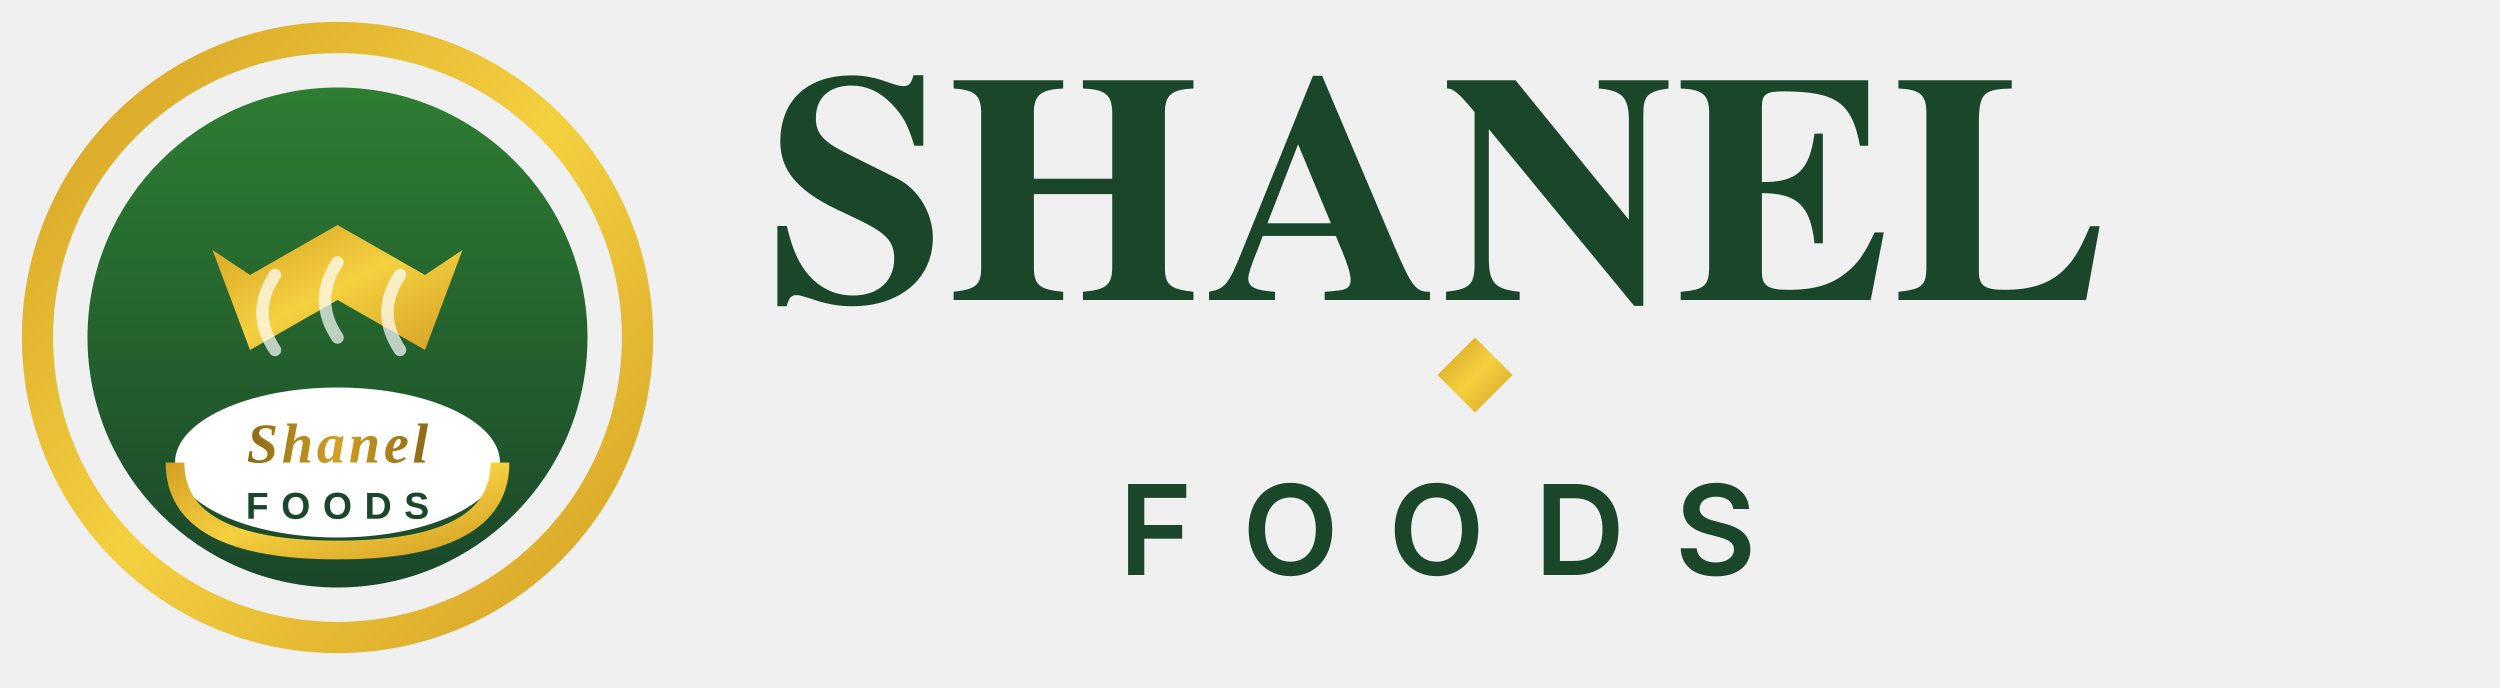
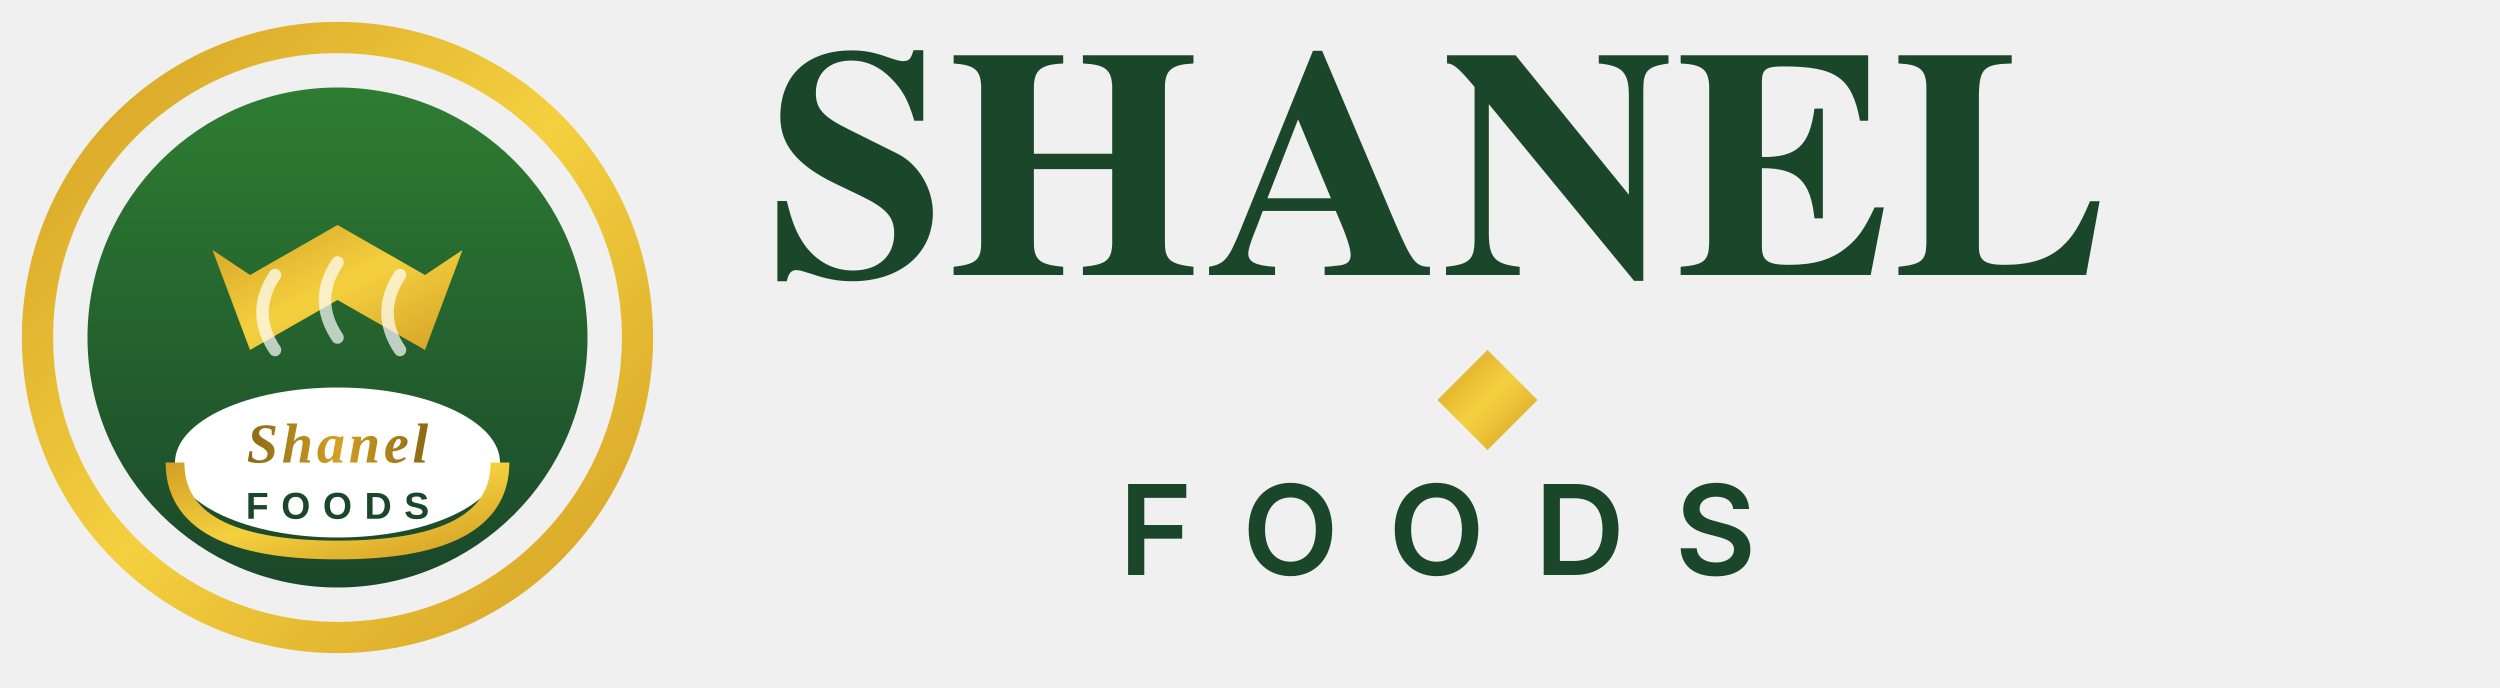
<svg xmlns="http://www.w3.org/2000/svg" viewBox="0 0 200 55">
  <defs>
    <linearGradient id="goldGrad" x1="0%" y1="0%" x2="100%" y2="100%">
      <stop offset="0%" style="stop-color:#d4a024" />
      <stop offset="50%" style="stop-color:#f4d03f" />
      <stop offset="100%" style="stop-color:#d4a024" />
    </linearGradient>
    <linearGradient id="greenGrad" x1="0%" y1="0%" x2="0%" y2="100%">
      <stop offset="0%" style="stop-color:#2e7d32" />
      <stop offset="100%" style="stop-color:#1a472a" />
    </linearGradient>
    <linearGradient id="textGold" x1="0%" y1="0%" x2="100%" y2="0%">
      <stop offset="0%" style="stop-color:#8B6914" />
      <stop offset="50%" style="stop-color:#D4A024" />
      <stop offset="100%" style="stop-color:#8B6914" />
    </linearGradient>
  </defs>
  <g transform="translate(2, 2)">
    <circle cx="25" cy="25" r="24" fill="none" stroke="url(#goldGrad)" stroke-width="2.5" />
    <circle cx="25" cy="25" r="20" fill="url(#greenGrad)" />
    <path d="M15 18 L18 26 L25 22 L32 26 L35 18 L32 20 L25 16 L18 20 Z" fill="url(#goldGrad)" />
    <ellipse cx="25" cy="35" rx="13" ry="6" fill="#ffffff" />
    <path d="M12 35 Q12 42 25 42 Q38 42 38 35" fill="none" stroke="url(#goldGrad)" stroke-width="1.5" />
    <text x="25" y="35" font-family="Georgia, Times New Roman, serif" font-size="4.5" font-weight="700" font-style="italic" fill="url(#textGold)" text-anchor="middle" letter-spacing="0.3">Shanel</text>
    <text x="25" y="39.5" font-family="Arial, sans-serif" font-size="3" font-weight="700" fill="#1a472a" text-anchor="middle" letter-spacing="1">FOODS</text>
    <path d="M20 26 Q18 23 20 20" stroke="#ffffff" stroke-width="1" fill="none" opacity="0.7" stroke-linecap="round" />
    <path d="M25 25 Q23 22 25 19" stroke="#ffffff" stroke-width="1" fill="none" opacity="0.7" stroke-linecap="round" />
    <path d="M30 26 Q28 23 30 20" stroke="#ffffff" stroke-width="1" fill="none" opacity="0.7" stroke-linecap="round" />
  </g>
-   <text x="115" y="24" font-family="Georgia, Times, serif" font-size="26" font-weight="700" fill="#1a472a" text-anchor="middle">SHANEL</text>
-   <line x1="65" y1="30" x2="165" y2="30" stroke="url(#goldGrad)" stroke-width="1.5" />
-   <polygon points="115,30 118,27 121,30 118,33" fill="url(#goldGrad)" />
+   <text x="115" y="22" font-family="Georgia, Times, serif" font-size="26" font-weight="700" fill="#1a472a" text-anchor="middle">SHANEL</text>
+   <polygon points="115,32 119,28 123,32 119,36" fill="url(#goldGrad)" />
+   <line x1="65" y1="32" x2="112" y2="32" stroke="url(#goldGrad)" stroke-width="1.5" />
+   <line x1="126" y1="32" x2="165" y2="32" stroke="url(#goldGrad)" stroke-width="1.5" />
  <text x="115" y="46" font-family="Inter, -apple-system, sans-serif" font-size="10" font-weight="600" fill="#1a472a" text-anchor="middle" letter-spacing="4">FOODS</text>
</svg>
